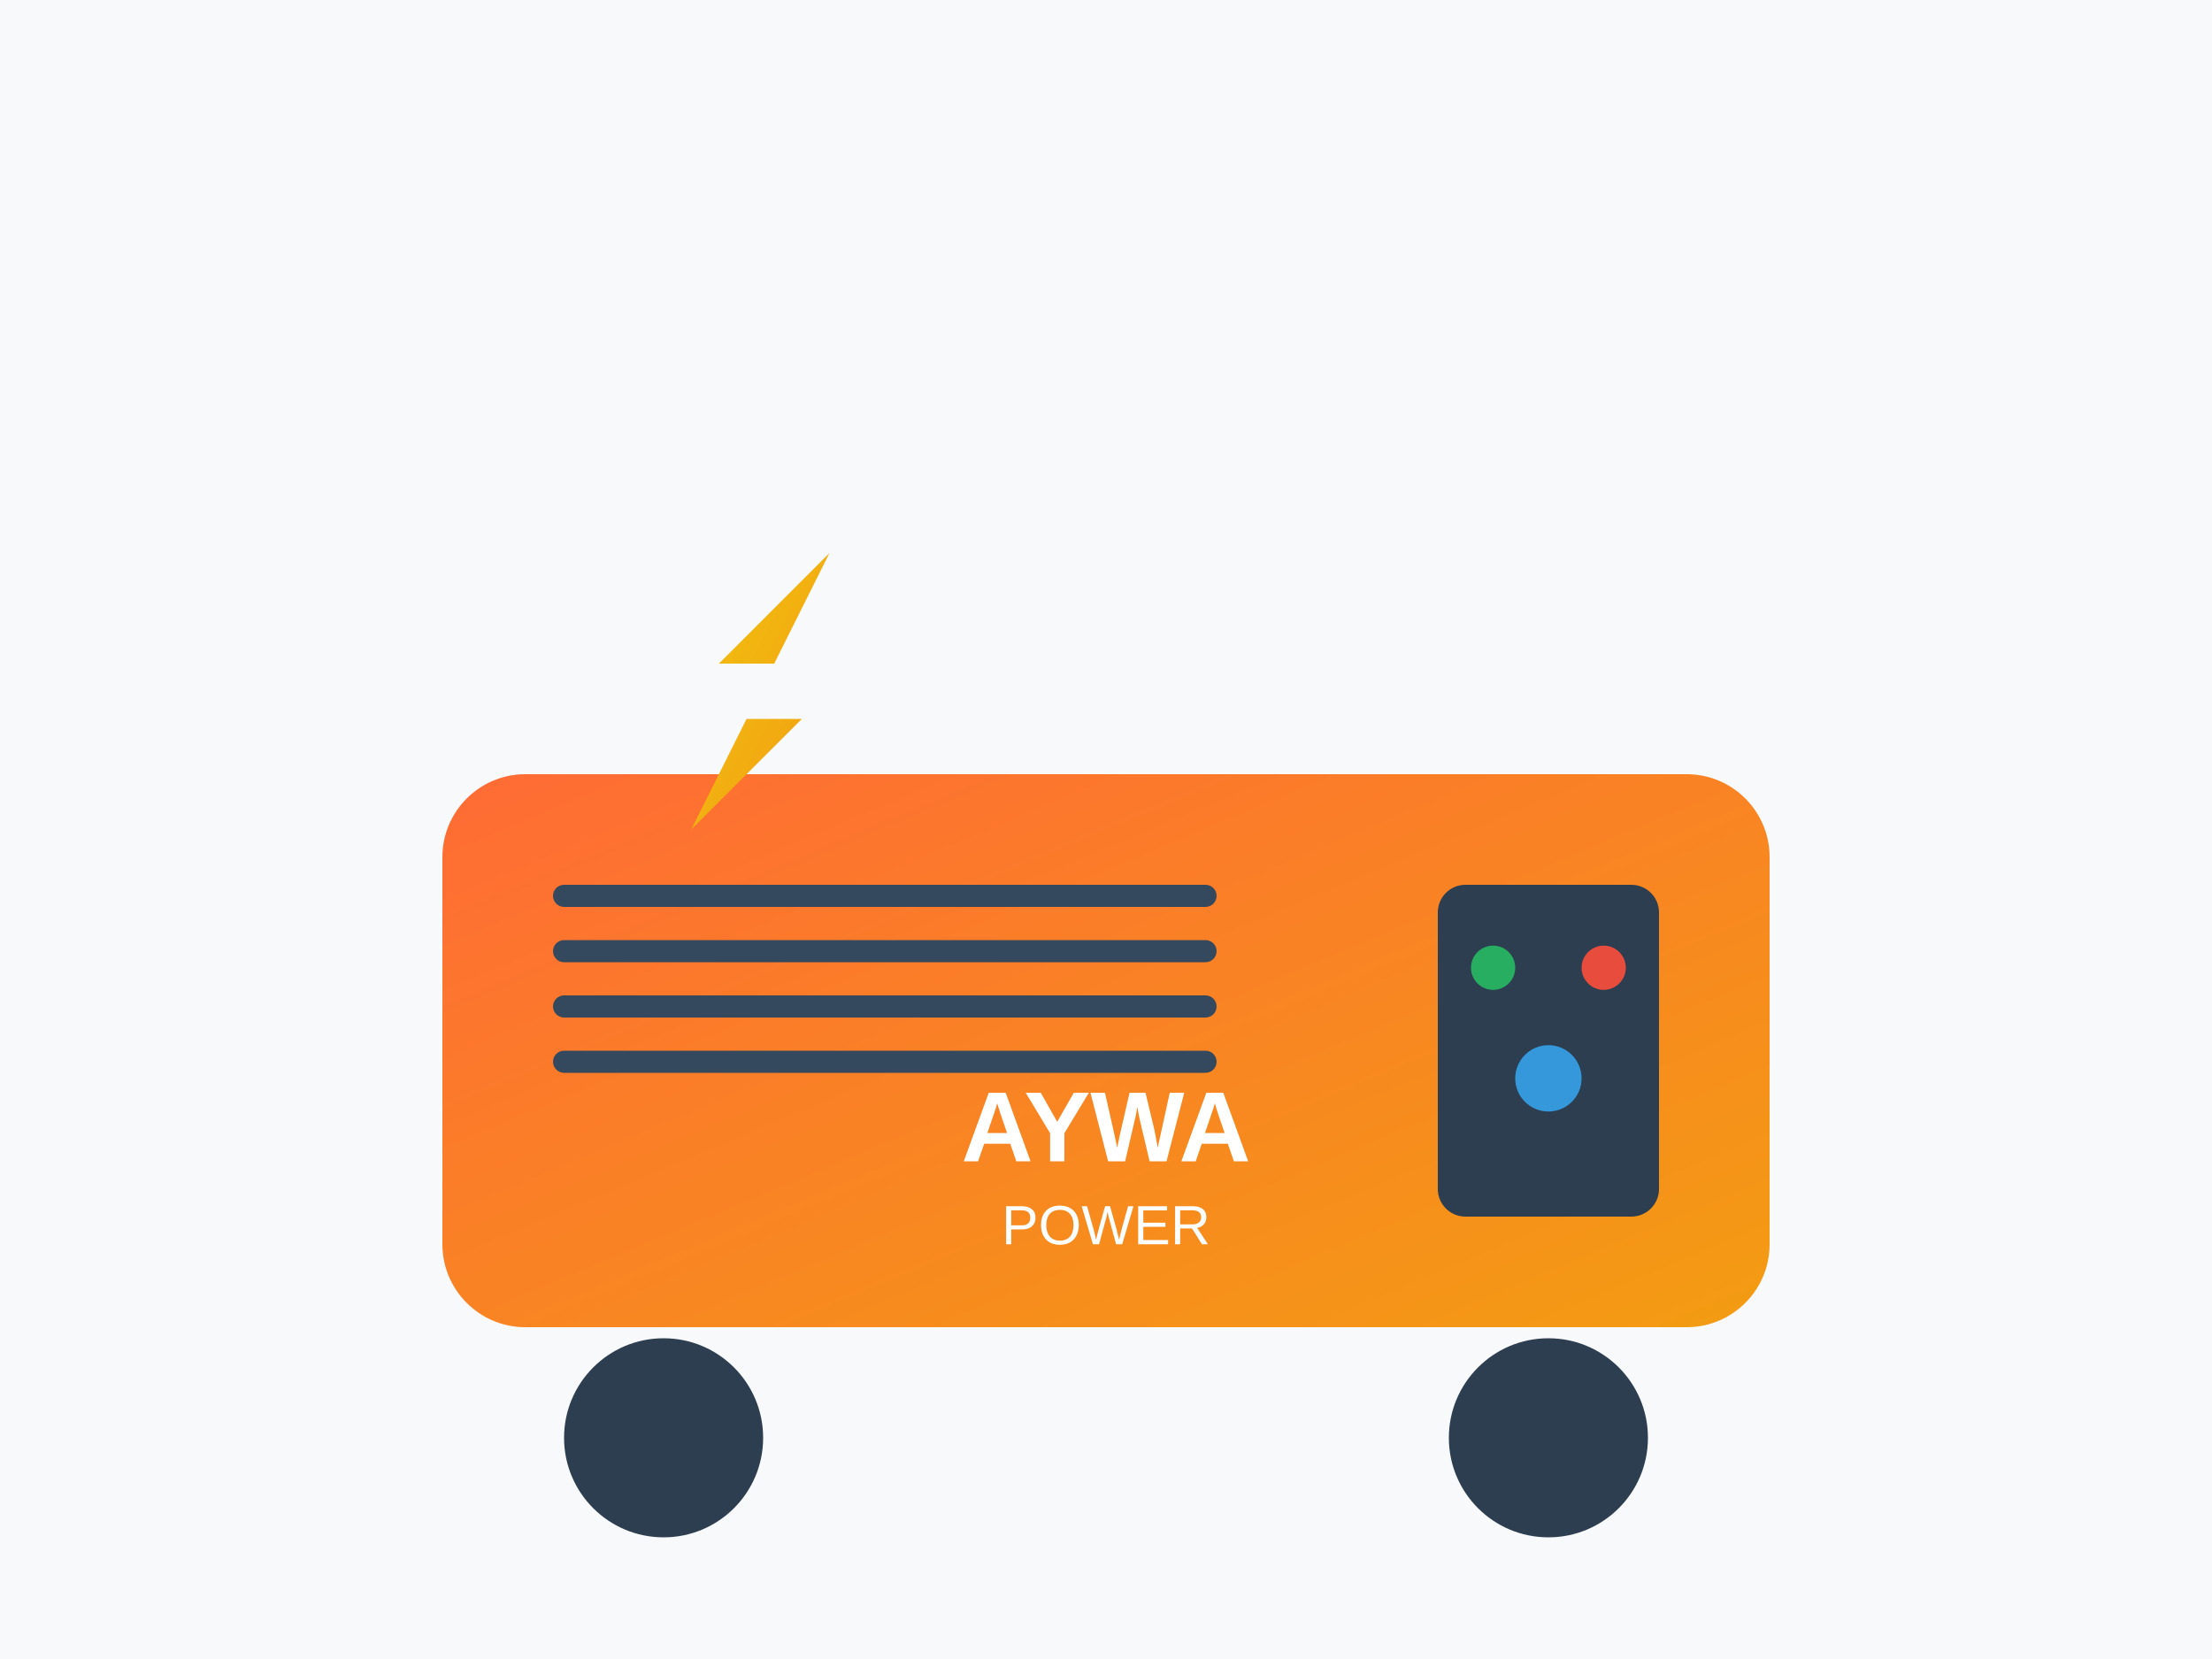
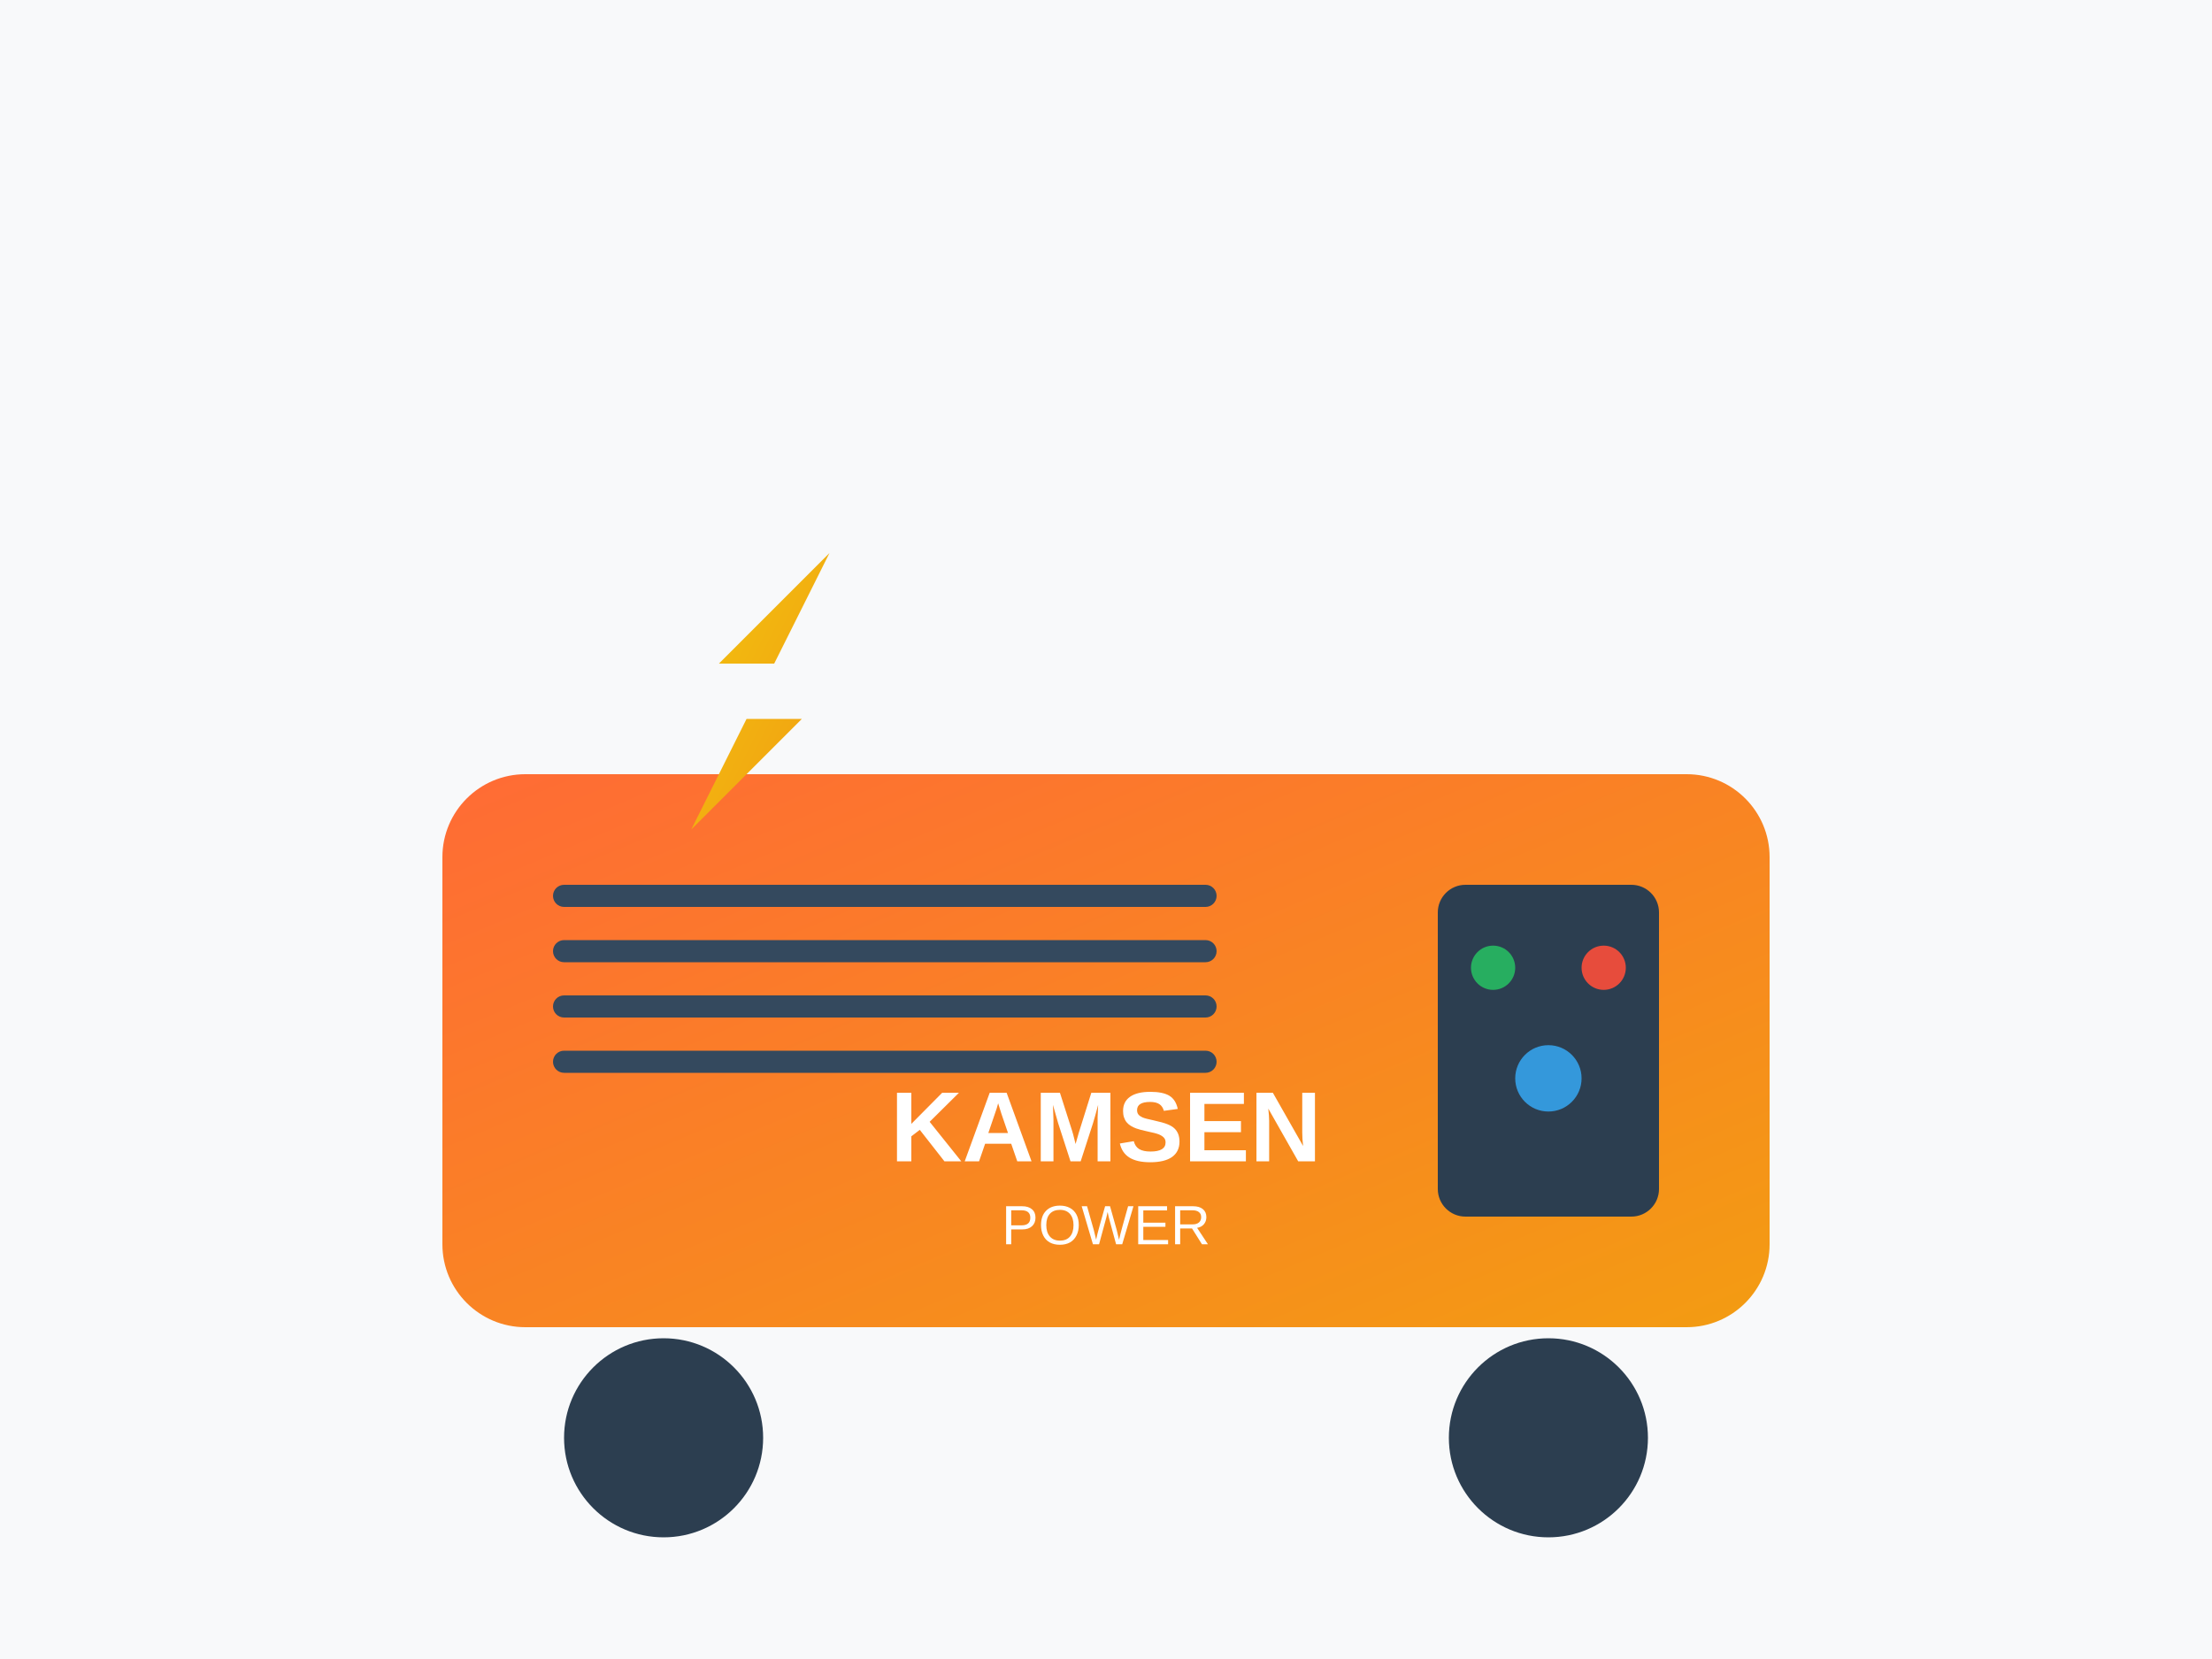
<svg xmlns="http://www.w3.org/2000/svg" width="400" height="300" viewBox="0 0 400 300">
  <defs>
    <linearGradient id="powerGradient" x1="0%" y1="0%" x2="100%" y2="100%">
      <stop offset="0%" style="stop-color:#ff6b35;stop-opacity:1" />
      <stop offset="100%" style="stop-color:#f39c12;stop-opacity:1" />
    </linearGradient>
    <linearGradient id="lightningGradient" x1="0%" y1="0%" x2="100%" y2="100%">
      <stop offset="0%" style="stop-color:#f1c40f;stop-opacity:1" />
      <stop offset="100%" style="stop-color:#f39c12;stop-opacity:1" />
    </linearGradient>
  </defs>
  <rect width="400" height="300" fill="#f8f9fa" />
  <rect x="80" y="140" width="240" height="100" fill="url(#powerGradient)" rx="15" />
  <rect x="260" y="160" width="40" height="60" fill="#2c3e50" rx="5" />
  <circle cx="270" cy="175" r="4" fill="#27ae60" />
  <circle cx="290" cy="175" r="4" fill="#e74c3c" />
  <circle cx="280" cy="195" r="6" fill="#3498db" />
  <rect x="100" y="160" width="120" height="4" fill="#34495e" rx="2" />
  <rect x="100" y="170" width="120" height="4" fill="#34495e" rx="2" />
  <rect x="100" y="180" width="120" height="4" fill="#34495e" rx="2" />
  <rect x="100" y="190" width="120" height="4" fill="#34495e" rx="2" />
  <path d="M 150 100 L 130 120 L 140 120 L 125 150 L 145 130 L 135 130 Z" fill="url(#lightningGradient)" />
-   <text x="200" y="210" text-anchor="middle" font-family="Arial, sans-serif" font-size="18" font-weight="bold" fill="white">AYWA</text>
+   <text x="200" y="210" text-anchor="middle" font-family="Arial, sans-serif" font-size="18" font-weight="bold" fill="white">KAMSEN</text>
  <text x="200" y="225" text-anchor="middle" font-family="Arial, sans-serif" font-size="10" fill="white">POWER</text>
  <circle cx="120" cy="260" r="18" fill="#2c3e50" />
  <circle cx="280" cy="260" r="18" fill="#2c3e50" />
</svg>
